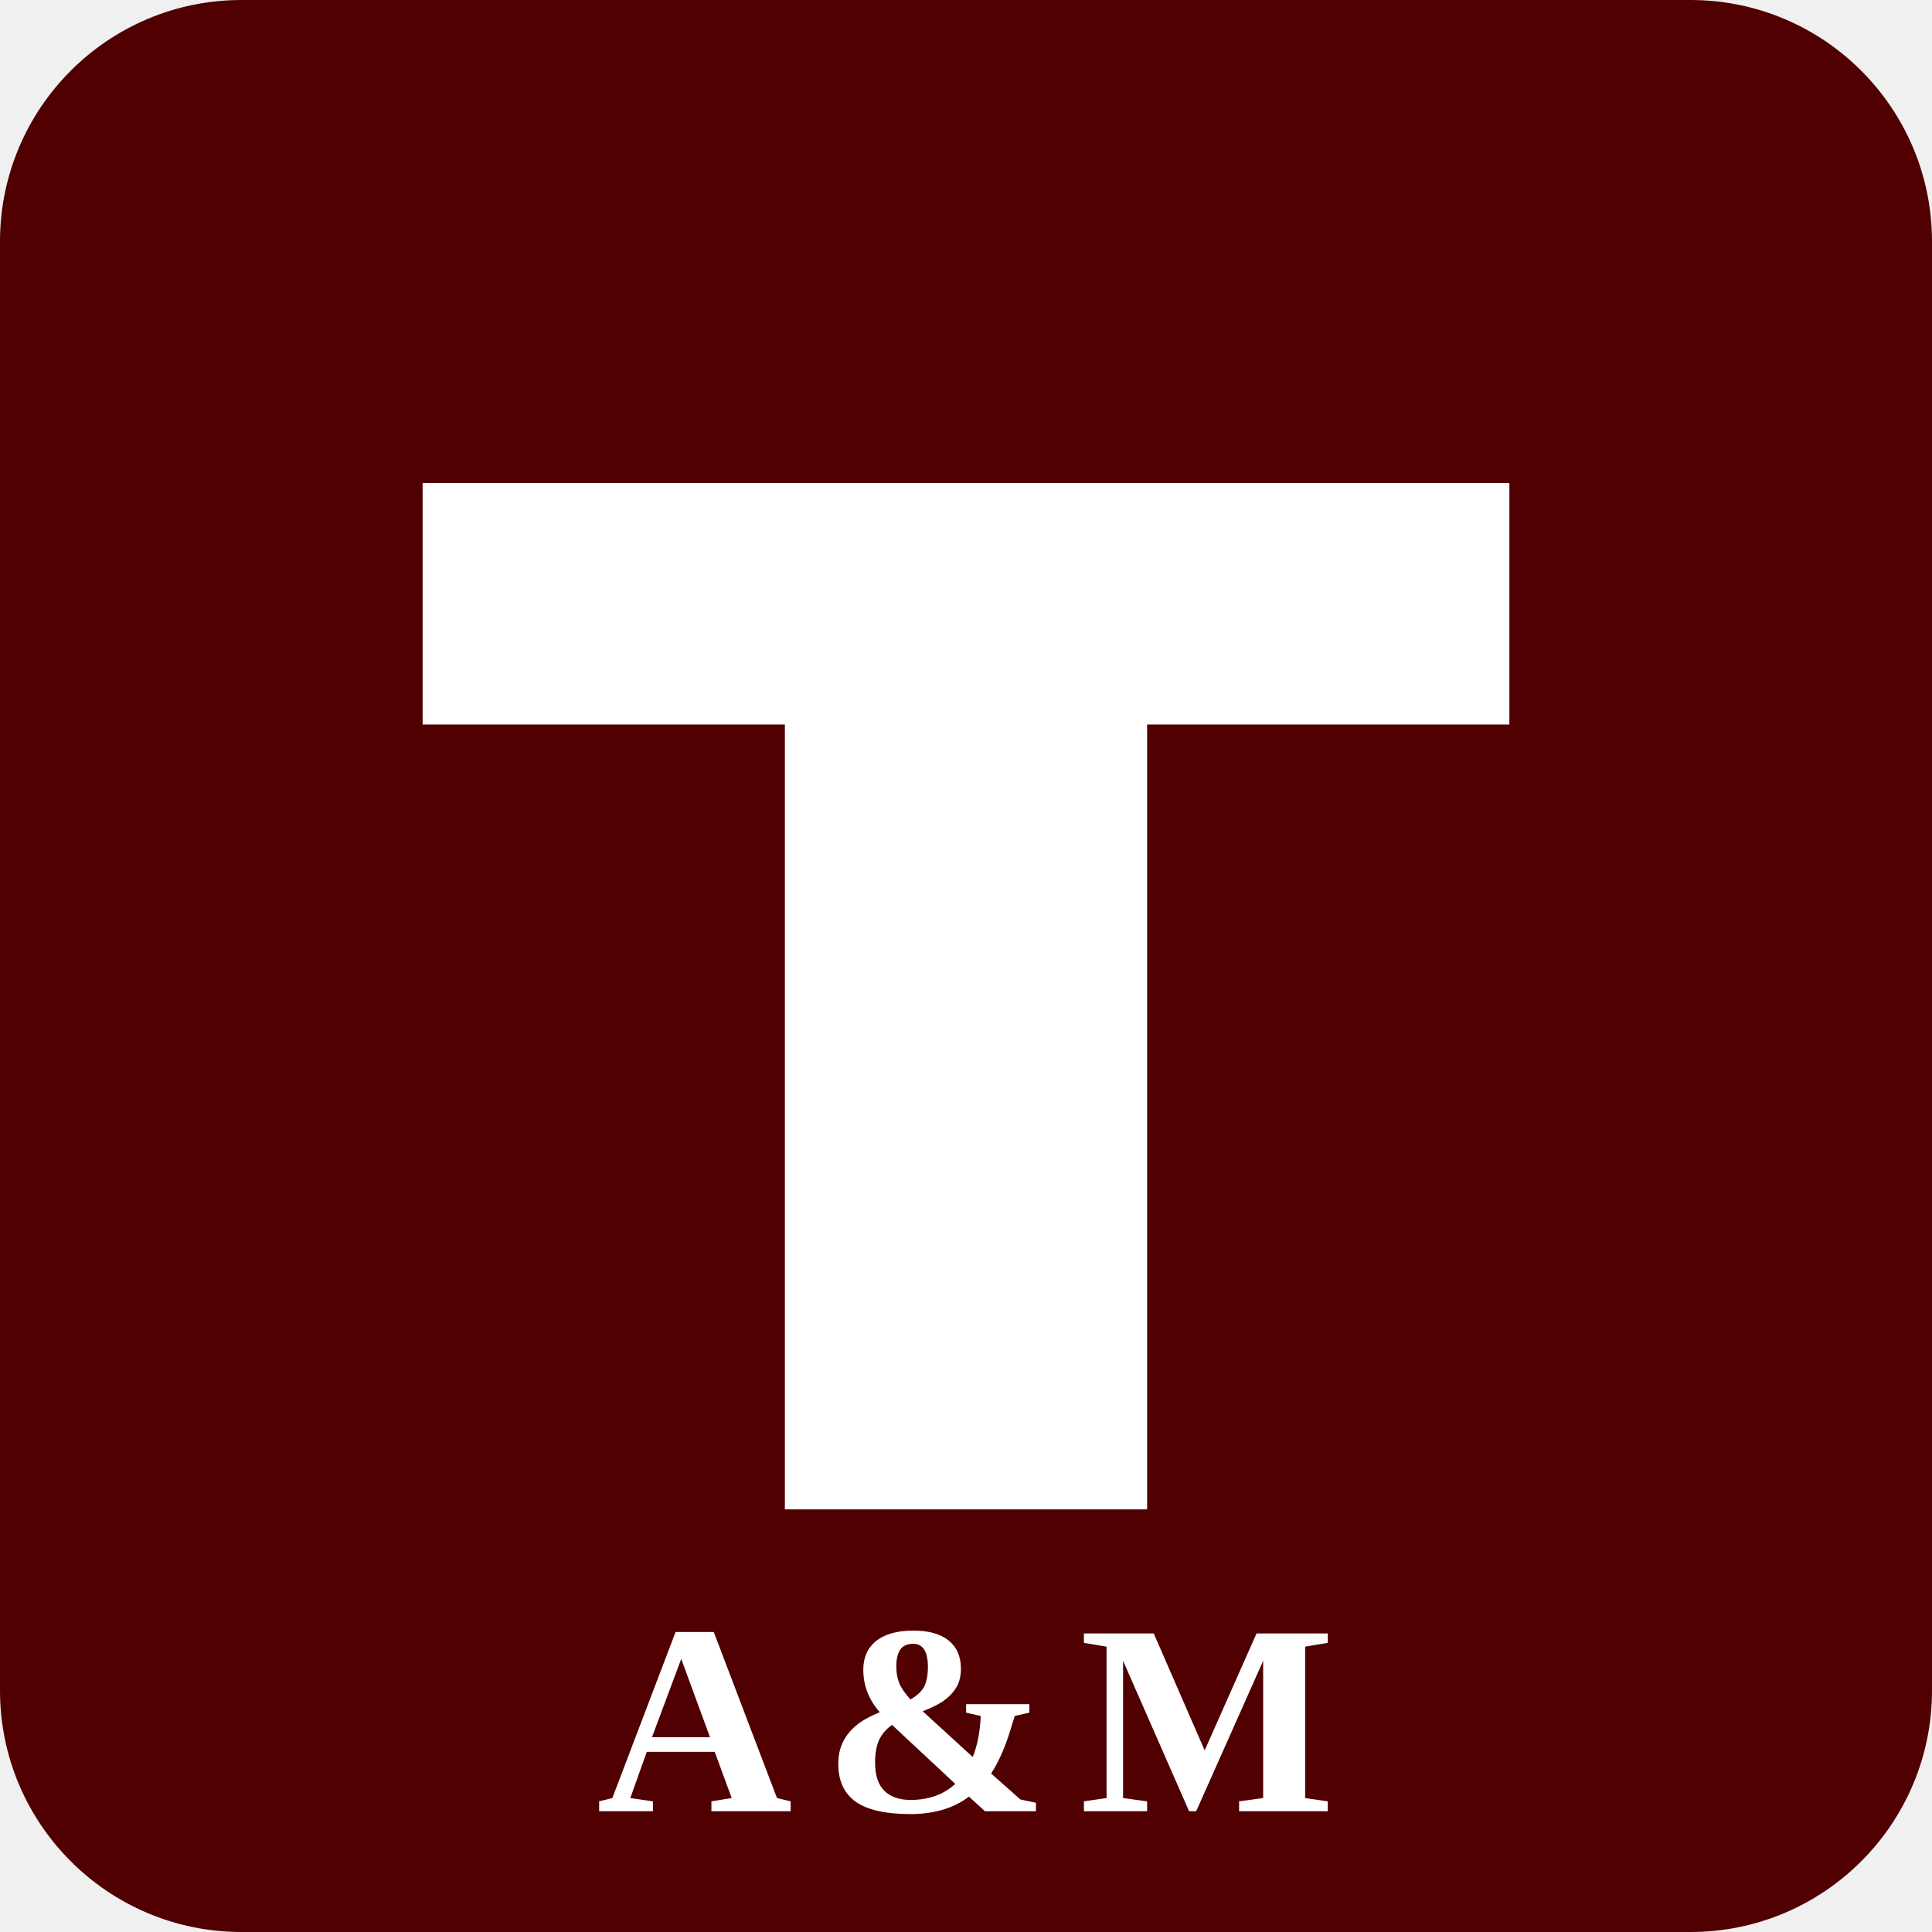
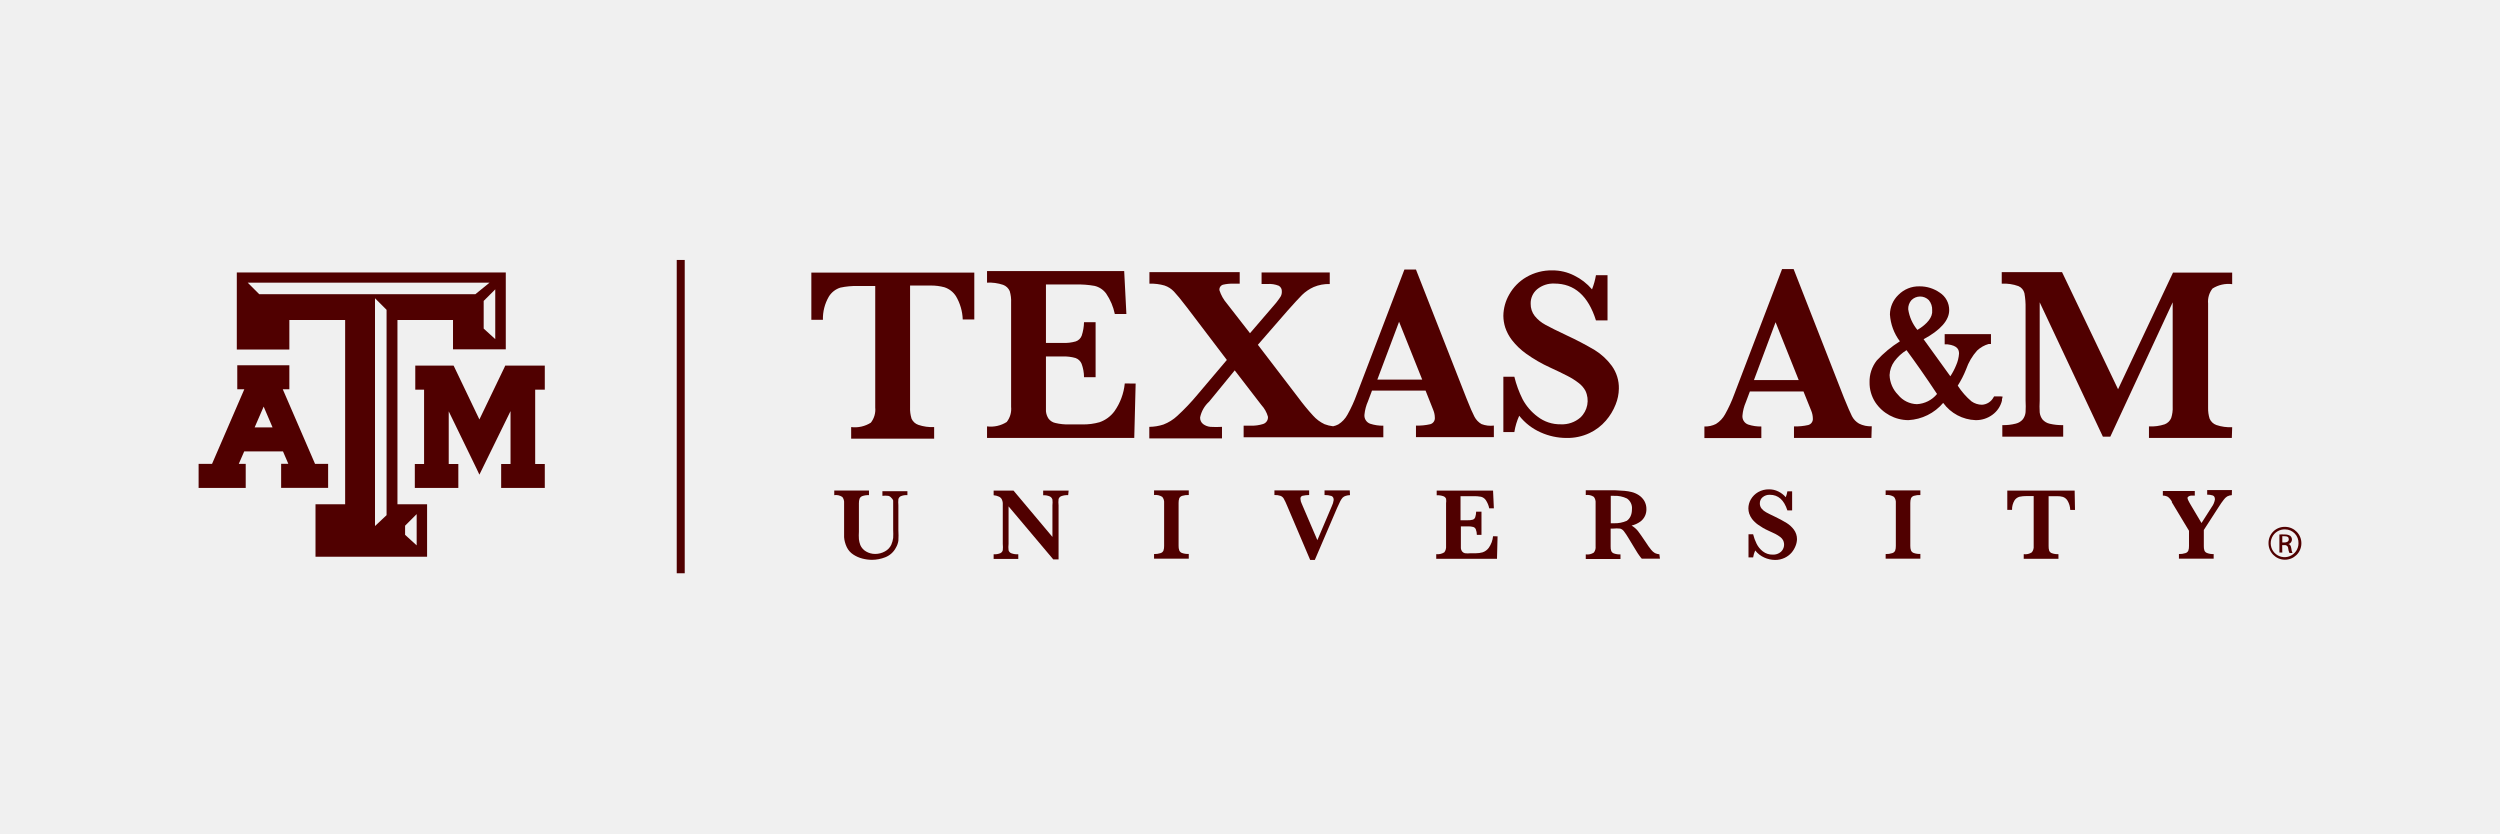
- <svg xmlns="http://www.w3.org/2000/svg" width="64" height="64" viewBox="0 0 64 64">
-   <rect width="64" height="64" rx="8" ry="8" fill="#500000" />
-   <path d="M14 16 H50 V24 H38 V50 H26 V24 H14 Z" fill="#ffffff" />
-   <text x="32" y="60" text-anchor="middle" font-family="Georgia, 'Times New Roman', serif" font-size="9" font-weight="700" fill="#ffffff" letter-spacing="1">A&amp;M</text>
+ <svg xmlns="http://www.w3.org/2000/svg" id="Layer_1" data-name="Layer 1" viewBox="0 0 216 72">
+   <defs>
+     <style>.cls-1{fill:#500000;}</style>
+   </defs>
+   <rect class="cls-1" x="58.47" y="22.46" width="0.69" height="27.07" />
+   <polygon class="cls-1" points="46.8 31.59 43.83 31.59 43.65 31.59 43.58 31.75 41.42 36.24 39.27 31.75 39.19 31.59 39.02 31.59 36.15 31.59 35.88 31.59 35.88 31.87 35.88 33.4 35.88 33.67 36.15 33.67 36.64 33.67 36.64 40.09 36.11 40.09 35.84 40.09 35.84 40.36 35.84 41.89 35.84 42.16 36.11 42.16 39.33 42.16 39.6 42.16 39.6 41.89 39.6 40.36 39.6 40.09 39.33 40.09 38.77 40.09 38.77 35.54 41.18 40.5 41.42 41.01 41.67 40.5 44.11 35.52 44.11 40.09 43.57 40.09 43.3 40.09 43.3 40.36 43.3 41.89 43.3 42.16 43.57 42.16 46.8 42.16 47.07 42.16 47.07 41.89 47.07 40.36 47.07 40.09 46.8 40.09 46.24 40.09 46.24 33.67 46.8 33.67 47.07 33.67 47.07 33.4 47.07 31.87 47.07 31.59 46.8 31.59" />
+   <path class="cls-1" d="M28.08,40.08h-.86l-2.79-6.45H25V31.56H20.5v2.07h.61l-2.79,6.45H17.16v2.08h4.07V40.08h-.6L21.1,39h3.35l.46,1.07h-.62v2.08h4.06V40.08Zm-4.53-3.15H22l.78-1.8Z" />
+   <path class="cls-1" d="M43.38,23.54H20.46V30.2H25V27.65h4.82V43.57H27.26V48.1H36.9V43.57H34.34V27.65h4.8v2.53H43.7V23.54ZM35,45.42l1-1v2.7l-1-.91Zm-1.6-.91-1,.94V25.77l1,1Zm-11-19.09-1-1h20.9l-1.23,1ZM42.79,29.3l-1-.91V26l1-1Z" />
+   <path class="cls-1" d="M84.18,27.6h-1a4.23,4.23,0,0,0-.58-2,1.87,1.87,0,0,0-1-.78,4.39,4.39,0,0,0-1.19-.15H78.63V35.18a2.9,2.9,0,0,0,.13,1,1,1,0,0,0,.59.53,3.73,3.73,0,0,0,1.36.19v1H73.54v-1a2.58,2.58,0,0,0,1.7-.38,1.82,1.82,0,0,0,.38-1.31V24.71H74.1a6.46,6.46,0,0,0-1.49.14,1.8,1.8,0,0,0-1,.78,3.78,3.78,0,0,0-.51,2h-1V23.55H84.18Z" />
+   <path class="cls-1" d="M98.12,33.14,98,37.84H85.28v-1a2.56,2.56,0,0,0,1.7-.38,1.82,1.82,0,0,0,.38-1.31v-9a3,3,0,0,0-.12-1,1,1,0,0,0-.57-.54,3.78,3.78,0,0,0-1.39-.19v-1H97.13l.19,3.71h-1a4.9,4.9,0,0,0-.75-1.77,1.74,1.74,0,0,0-1-.66,7.9,7.9,0,0,0-1.6-.12H90.37v5.05h1.45a3.54,3.54,0,0,0,1.12-.13.83.83,0,0,0,.52-.5,4.06,4.06,0,0,0,.2-1.16h1v4.75h-1a3.41,3.41,0,0,0-.21-1.16.89.89,0,0,0-.53-.5,3.57,3.57,0,0,0-1.11-.13H90.37V34.3c0,.56,0,1,0,1.23a1.35,1.35,0,0,0,.23.65,1,1,0,0,0,.6.37,4.57,4.57,0,0,0,1.18.12h1.15A5.11,5.11,0,0,0,95,36.48a2.69,2.69,0,0,0,1.29-.95,5,5,0,0,0,.89-2.4Z" />
+   <path class="cls-1" d="M128,36.64a1.6,1.6,0,0,1-.61-.64c-.15-.28-.38-.81-.69-1.59l-4.36-11.12h-1l-4.12,10.79a11.8,11.8,0,0,1-.8,1.75,2.28,2.28,0,0,1-.79.84,1.73,1.73,0,0,1-.45.16,3,3,0,0,1-.74-.18,3.1,3.1,0,0,1-1-.75,18.92,18.92,0,0,1-1.28-1.56l-3.48-4.55,2.55-2.93c.56-.64,1-1.1,1.27-1.38a3.52,3.52,0,0,1,1-.68,3.31,3.31,0,0,1,1.39-.26v-1H109v1h.49a2.19,2.19,0,0,1,1,.15.53.53,0,0,1,.26.5.83.83,0,0,1-.09.41c-.06.11-.2.3-.4.56L108,28.79l-2-2.57a3.3,3.3,0,0,1-.64-1.14.44.44,0,0,1,.3-.48,3.44,3.44,0,0,1,.9-.09h.55v-1h-7.8v1a4.17,4.17,0,0,1,1.31.16,2,2,0,0,1,.81.52c.23.24.61.7,1.13,1.38L106,31.1l-2.54,3a18.58,18.58,0,0,1-1.74,1.83,3.71,3.71,0,0,1-1.2.75,4.08,4.08,0,0,1-1.22.2v1h6.28v-1a8.17,8.17,0,0,1-1,0,1.24,1.24,0,0,1-.63-.24.68.68,0,0,1-.26-.58,2.52,2.52,0,0,1,.78-1.36L106.68,32l2.31,3a2.48,2.48,0,0,1,.56,1,.6.6,0,0,1-.44.64,3.25,3.25,0,0,1-1,.14h-.66v1h12.07v-1a3.49,3.49,0,0,1-1.14-.17.75.75,0,0,1-.49-.8,3.71,3.71,0,0,1,.3-1.13l.35-.93h4.63l.67,1.69a1.77,1.77,0,0,1,.13.64.54.54,0,0,1-.39.57,4.73,4.73,0,0,1-1.24.12v1h6.73v-1A2.21,2.21,0,0,1,128,36.64Zm-9-3.84,1.88-5,2,5Z" />
+   <path class="cls-1" d="M139.87,33.58a3.79,3.79,0,0,1-.28,1.37,4.79,4.79,0,0,1-.84,1.39,4.26,4.26,0,0,1-1.42,1.08,4.48,4.48,0,0,1-2,.42,5.45,5.45,0,0,1-2.21-.48,4.87,4.87,0,0,1-1.86-1.44,5.51,5.51,0,0,0-.42,1.41h-.95V32.55h.95a9.15,9.15,0,0,0,.71,1.94A4.55,4.55,0,0,0,132.85,36a3.17,3.17,0,0,0,2,.66,2.4,2.4,0,0,0,1.69-.58,2,2,0,0,0,.44-2.32,2.13,2.13,0,0,0-.57-.66,6.16,6.16,0,0,0-1-.63c-.43-.22-.92-.46-1.47-.71a12.29,12.29,0,0,1-2.08-1.2,5.88,5.88,0,0,1-1.23-1.18,3.72,3.72,0,0,1-.58-1.09,3.42,3.42,0,0,1-.16-1,3.77,3.77,0,0,1,.51-1.85,4,4,0,0,1,1.48-1.5,4.32,4.32,0,0,1,2.25-.58,4.12,4.12,0,0,1,1.87.44A4.77,4.77,0,0,1,137.55,25a6.3,6.3,0,0,0,.34-1.22h1v3.9h-1q-1-3.18-3.59-3.18a2.19,2.19,0,0,0-1.49.49,1.58,1.58,0,0,0-.56,1.26,1.67,1.67,0,0,0,.35,1.05,3,3,0,0,0,.92.76c.38.21,1,.52,1.85.92a27.1,27.1,0,0,1,2.42,1.27,5.28,5.28,0,0,1,1.47,1.36A3.24,3.24,0,0,1,139.87,33.58Z" />
+   <path class="cls-1" d="M161.69,37.84H155v-1a4.75,4.75,0,0,0,1.24-.12.54.54,0,0,0,.39-.57,1.78,1.78,0,0,0-.13-.64l-.68-1.69h-4.63l-.35.93a3.67,3.67,0,0,0-.29,1.13.75.75,0,0,0,.49.8,3.46,3.46,0,0,0,1.14.17v1h-4.92v-1a2.1,2.1,0,0,0,1-.22,2.28,2.28,0,0,0,.79-.84,11.82,11.82,0,0,0,.8-1.75l4.12-10.79h1l4.35,11.12c.32.78.55,1.32.69,1.59a1.59,1.59,0,0,0,.61.64,2.2,2.2,0,0,0,1.1.23Zm-6.28-5-2-5-1.87,5Z" />
+   <path class="cls-1" d="M192.83,37.84h-7.16v-1a3.66,3.66,0,0,0,1.36-.18,1,1,0,0,0,.56-.54,2.78,2.78,0,0,0,.13-1v-9l-5.39,11.61h-.64l-5.46-11.61v8.51a8.12,8.12,0,0,0,0,1,1.24,1.24,0,0,0,.24.61,1.16,1.16,0,0,0,.62.37,4.57,4.57,0,0,0,1.17.12v1H173v-1a4.23,4.23,0,0,0,1.17-.13,1.13,1.13,0,0,0,.61-.38,1.22,1.22,0,0,0,.23-.61,8.9,8.9,0,0,0,0-1V26.63a6.48,6.48,0,0,0-.1-1.3.89.89,0,0,0-.52-.61,3.6,3.6,0,0,0-1.44-.21v-1h5.21L183,33.63l4.75-10.08h5.11v1a2.57,2.57,0,0,0-1.7.38,1.82,1.82,0,0,0-.38,1.3v9a2.88,2.88,0,0,0,.13.94,1,1,0,0,0,.58.55,3.7,3.7,0,0,0,1.37.19Z" />
+   <path class="cls-1" d="M78.4,42.78a1.28,1.28,0,0,0-.57.09.39.39,0,0,0-.21.26,2.57,2.57,0,0,0,0,.52v2.17a7.7,7.7,0,0,1,0,.9,1.66,1.66,0,0,1-.22.61,1.74,1.74,0,0,1-.92.82,3.19,3.19,0,0,1-1.14.22,3.38,3.38,0,0,1-.83-.11,2.54,2.54,0,0,1-.79-.35,1.57,1.57,0,0,1-.56-.64,2.26,2.26,0,0,1-.16-.44,2.09,2.09,0,0,1-.07-.42c0-.12,0-.29,0-.5V43.48a.77.77,0,0,0-.15-.54,1,1,0,0,0-.7-.16v-.4h3v.4a1.59,1.59,0,0,0-.57.08.41.41,0,0,0-.24.22,1.11,1.11,0,0,0-.06.4v2.45a5.06,5.06,0,0,0,0,.66,2.23,2.23,0,0,0,.12.5,1.18,1.18,0,0,0,.5.56,1.54,1.54,0,0,0,.78.21,1.71,1.71,0,0,0,.85-.22,1.25,1.25,0,0,0,.55-.58,2.17,2.17,0,0,0,.16-.58,6.6,6.6,0,0,0,0-.71V43.66a3.73,3.73,0,0,0,0-.42A.55.55,0,0,0,77,43a.45.45,0,0,0-.26-.16,2.06,2.06,0,0,0-.5,0v-.4H78.4Z" />
+   <path class="cls-1" d="M92.29,42.78a1.52,1.52,0,0,0-.6.09.39.39,0,0,0-.23.25,2.41,2.41,0,0,0,0,.54v4.67H91l-3.86-4.58V47a2.28,2.28,0,0,0,0,.54.39.39,0,0,0,.23.26,1.5,1.5,0,0,0,.61.09v.4H85.85v-.4a1.34,1.34,0,0,0,.57-.09.39.39,0,0,0,.22-.26,2.51,2.51,0,0,0,0-.54V44c0-.24,0-.43,0-.55a.89.89,0,0,0-.09-.32.53.53,0,0,0-.24-.22,1.3,1.3,0,0,0-.46-.12v-.4h1.72l3.36,4V43.66a2.24,2.24,0,0,0,0-.5.43.43,0,0,0-.23-.27,1.27,1.27,0,0,0-.57-.1v-.4h2.2Z" />
+   <path class="cls-1" d="M102.71,48.27h-3v-.4a1.65,1.65,0,0,0,.56-.08.4.4,0,0,0,.25-.21,1.15,1.15,0,0,0,.06-.41v-3.7a.74.74,0,0,0-.16-.54,1.08,1.08,0,0,0-.71-.16v-.4h3v.4a1.68,1.68,0,0,0-.57.07.41.41,0,0,0-.25.21,1.13,1.13,0,0,0-.06.41v3.7a1.09,1.09,0,0,0,.06.4.4.4,0,0,0,.24.22,1.5,1.5,0,0,0,.58.08Z" />
+   <path class="cls-1" d="M116.64,42.78a1.24,1.24,0,0,0-.36.06A.59.59,0,0,0,116,43a1.57,1.57,0,0,0-.2.3c-.07.13-.16.33-.28.6l-1.92,4.48h-.4l-2-4.7a5.22,5.22,0,0,0-.29-.61.56.56,0,0,0-.28-.23,1.49,1.49,0,0,0-.52-.07v-.4h3v.4a2.86,2.86,0,0,0-.59.07.24.24,0,0,0-.16.26,1,1,0,0,0,.11.42l1.35,3.15,1.25-2.94a1.7,1.7,0,0,0,.16-.53c0-.19-.07-.3-.2-.35a2,2,0,0,0-.59-.08v-.4h2.18Z" />
+   <path class="cls-1" d="M129.39,46.34l-.05,1.94h-5.25v-.4a1.08,1.08,0,0,0,.7-.16.78.78,0,0,0,.15-.54v-3.7a1.28,1.28,0,0,0,0-.39.39.39,0,0,0-.24-.22,1.55,1.55,0,0,0-.57-.08v-.4H129l.07,1.53h-.4a2,2,0,0,0-.31-.73.73.73,0,0,0-.4-.27,3,3,0,0,0-.66-.05h-1.11v2.08h.6a1.48,1.48,0,0,0,.46-.05.34.34,0,0,0,.21-.21,1.7,1.7,0,0,0,.08-.48H128v2h-.4a1.39,1.39,0,0,0-.09-.48.35.35,0,0,0-.22-.2,1.41,1.41,0,0,0-.46-.05h-.61v1.38c0,.23,0,.4,0,.51a.57.57,0,0,0,.1.27.45.45,0,0,0,.25.16,2,2,0,0,0,.49,0h.47a2,2,0,0,0,.57-.08,1.09,1.09,0,0,0,.53-.39,2.1,2.1,0,0,0,.37-1Z" />
+   <path class="cls-1" d="M143.42,48.27h-1.57a2.26,2.26,0,0,1-.22-.28c-.09-.12-.18-.26-.28-.43l-.25-.41-.4-.66a5.31,5.31,0,0,0-.41-.61.61.61,0,0,0-.31-.21,2.69,2.69,0,0,0-.6,0h-.22v1.54a1.1,1.1,0,0,0,.05.39.38.38,0,0,0,.24.22,1.51,1.51,0,0,0,.56.08v.4h-3v-.4a1,1,0,0,0,.7-.16.75.75,0,0,0,.15-.54V43.47a.78.78,0,0,0-.15-.54,1,1,0,0,0-.7-.16v-.41l1.36,0h1.18l.82.05a4,4,0,0,1,.6.1,2,2,0,0,1,.62.27,1.56,1.56,0,0,1,.48.5,1.4,1.4,0,0,1,.18.72,1.33,1.33,0,0,1-.12.57,1.29,1.29,0,0,1-.41.5,2.19,2.19,0,0,1-.75.34,2,2,0,0,1,.54.46c.14.18.38.52.7,1a6.1,6.1,0,0,0,.45.63,1.16,1.16,0,0,0,.33.29,1.19,1.19,0,0,0,.38.1ZM141,44a1,1,0,0,0-.43-.93,2.36,2.36,0,0,0-1.12-.23h-.28v2.37h.28a2.57,2.57,0,0,0,1.1-.21C140.83,44.81,141,44.47,141,44Z" />
+   <path class="cls-1" d="M155.26,46.58a1.68,1.68,0,0,1-.12.58,2.07,2.07,0,0,1-.35.59,1.83,1.83,0,0,1-.6.45,1.9,1.9,0,0,1-.83.18,2.31,2.31,0,0,1-.93-.21,2.05,2.05,0,0,1-.78-.61,2.46,2.46,0,0,0-.18.6h-.4v-2h.4a4,4,0,0,0,.3.82,1.89,1.89,0,0,0,.54.66,1.34,1.34,0,0,0,.85.28,1,1,0,0,0,.71-.24.85.85,0,0,0,.19-1,.9.9,0,0,0-.24-.28,3.11,3.11,0,0,0-.43-.27l-.62-.29a5,5,0,0,1-.88-.51,2.43,2.43,0,0,1-.52-.5,1.74,1.74,0,0,1-.24-.46,1.49,1.49,0,0,1-.07-.44,1.58,1.58,0,0,1,.21-.78,1.72,1.72,0,0,1,.63-.63,1.82,1.82,0,0,1,.95-.24,1.75,1.75,0,0,1,.79.18,2,2,0,0,1,.65.5,2.53,2.53,0,0,0,.14-.51h.41V44.1h-.41q-.43-1.35-1.51-1.35a.92.92,0,0,0-.63.21.67.67,0,0,0-.24.53.7.7,0,0,0,.15.45,1.3,1.3,0,0,0,.39.32c.16.09.42.22.78.39a10.59,10.59,0,0,1,1,.54,2.26,2.26,0,0,1,.62.57A1.37,1.37,0,0,1,155.26,46.58Z" />
+   <path class="cls-1" d="M165.92,48.27h-3v-.4a1.65,1.65,0,0,0,.57-.08.4.4,0,0,0,.25-.21,1.13,1.13,0,0,0,.06-.41v-3.7a.74.74,0,0,0-.16-.54,1.08,1.08,0,0,0-.72-.16v-.4h3v.4a1.68,1.68,0,0,0-.56.07.41.41,0,0,0-.25.21,1.24,1.24,0,0,0-.06.41v3.7a1.14,1.14,0,0,0,.06.4.41.41,0,0,0,.24.22,1.51,1.51,0,0,0,.57.08Z" />
+   <path class="cls-1" d="M179.28,44.06h-.41a1.71,1.71,0,0,0-.24-.81.76.76,0,0,0-.4-.32,1.69,1.69,0,0,0-.49-.06H177v4.31a1.23,1.23,0,0,0,.05.4.39.39,0,0,0,.24.22,1.49,1.49,0,0,0,.56.08v.4h-3v-.4a1,1,0,0,0,.7-.16.74.74,0,0,0,.16-.54V42.86h-.62a2.77,2.77,0,0,0-.61.06.76.76,0,0,0-.43.32,1.52,1.52,0,0,0-.21.81h-.41V42.39h5.82Z" />
+   <path class="cls-1" d="M192.83,42.78a1,1,0,0,0-.4.11,1.08,1.08,0,0,0-.31.3c-.11.14-.27.36-.47.68l-1.24,1.92v1.39a1.09,1.09,0,0,0,.05.38.38.38,0,0,0,.23.22,1.36,1.36,0,0,0,.57.09v.4h-3v-.4a1.63,1.63,0,0,0,.56-.08.4.4,0,0,0,.25-.21,1.13,1.13,0,0,0,.06-.41V45.86l-1.48-2.46,0-.06,0,0a1.31,1.31,0,0,0-.34-.41.91.91,0,0,0-.44-.11v-.4h2.76v.4h-.33a.42.42,0,0,0-.2.07A.21.21,0,0,0,189,43a.47.47,0,0,0,.05.2,4.77,4.77,0,0,0,.24.44l.92,1.55.88-1.38a1.5,1.5,0,0,0,.28-.66c0-.18-.06-.29-.18-.34a1.4,1.4,0,0,0-.49-.07v-.4h2.14Z" />
+   <path class="cls-1" d="M172.88,34.25h-.59l-.05.08a1.2,1.2,0,0,1-1,.64,1.59,1.59,0,0,1-.9-.29,6,6,0,0,1-1.19-1.36,8.43,8.43,0,0,0,.72-1.41,4.76,4.76,0,0,1,.95-1.62,2.43,2.43,0,0,1,1-.57l.07,0,.13,0v-.85h-4v.88l.16,0h.08c.91.11,1,.49,1,.81a3,3,0,0,1-.25,1,5.49,5.49,0,0,1-.5.95l-2.31-3.2c1.46-.79,2.21-1.64,2.21-2.51a1.78,1.78,0,0,0-.82-1.52,3,3,0,0,0-1.74-.54,2.47,2.47,0,0,0-1.83.74,2.37,2.37,0,0,0-.73,1.69,4.32,4.32,0,0,0,.86,2.32,9.68,9.68,0,0,0-2,1.66,2.92,2.92,0,0,0-.62,1.88,3.09,3.09,0,0,0,.49,1.72,3.45,3.45,0,0,0,2.87,1.55,4.23,4.23,0,0,0,3-1.49,3.62,3.62,0,0,0,2.8,1.49,2.37,2.37,0,0,0,1.45-.46,2.14,2.14,0,0,0,.83-1.23l0-.11.06-.23Zm-7.22-5.75a3.62,3.62,0,0,1-.79-1.78,1.12,1.12,0,0,1,.28-.79,1.06,1.06,0,0,1,1.5,0,1.28,1.28,0,0,1,.29.88C167,27.4,166.51,28,165.67,28.5Zm-.94,1.75c.74,1,1.63,2.26,2.64,3.79a2.42,2.42,0,0,1-1.74.88,2.16,2.16,0,0,1-1.62-.8,2.53,2.53,0,0,1-.74-1.71,2.16,2.16,0,0,1,.42-1.2A3.76,3.76,0,0,1,164.73,30.25Z" />
+   <path class="cls-1" d="M197.45,45.52A1.42,1.42,0,1,1,196,46.93a1.39,1.39,0,0,1,1.41-1.41Zm0,.22a1.2,1.2,0,1,0,1.14,1.2,1.16,1.16,0,0,0-1.14-1.2Zm-.26,2h-.25V46.18a3.14,3.14,0,0,1,.45,0,.85.85,0,0,1,.49.12.41.41,0,0,1-.17.71h0c.14,0,.23.15.26.38a1.31,1.31,0,0,0,.1.39h-.26a1.16,1.16,0,0,1-.11-.4.29.29,0,0,0-.34-.28h-.18Zm0-.87h.18c.21,0,.38-.08.38-.27s-.1-.27-.38-.27h-.18Z" />
</svg>
